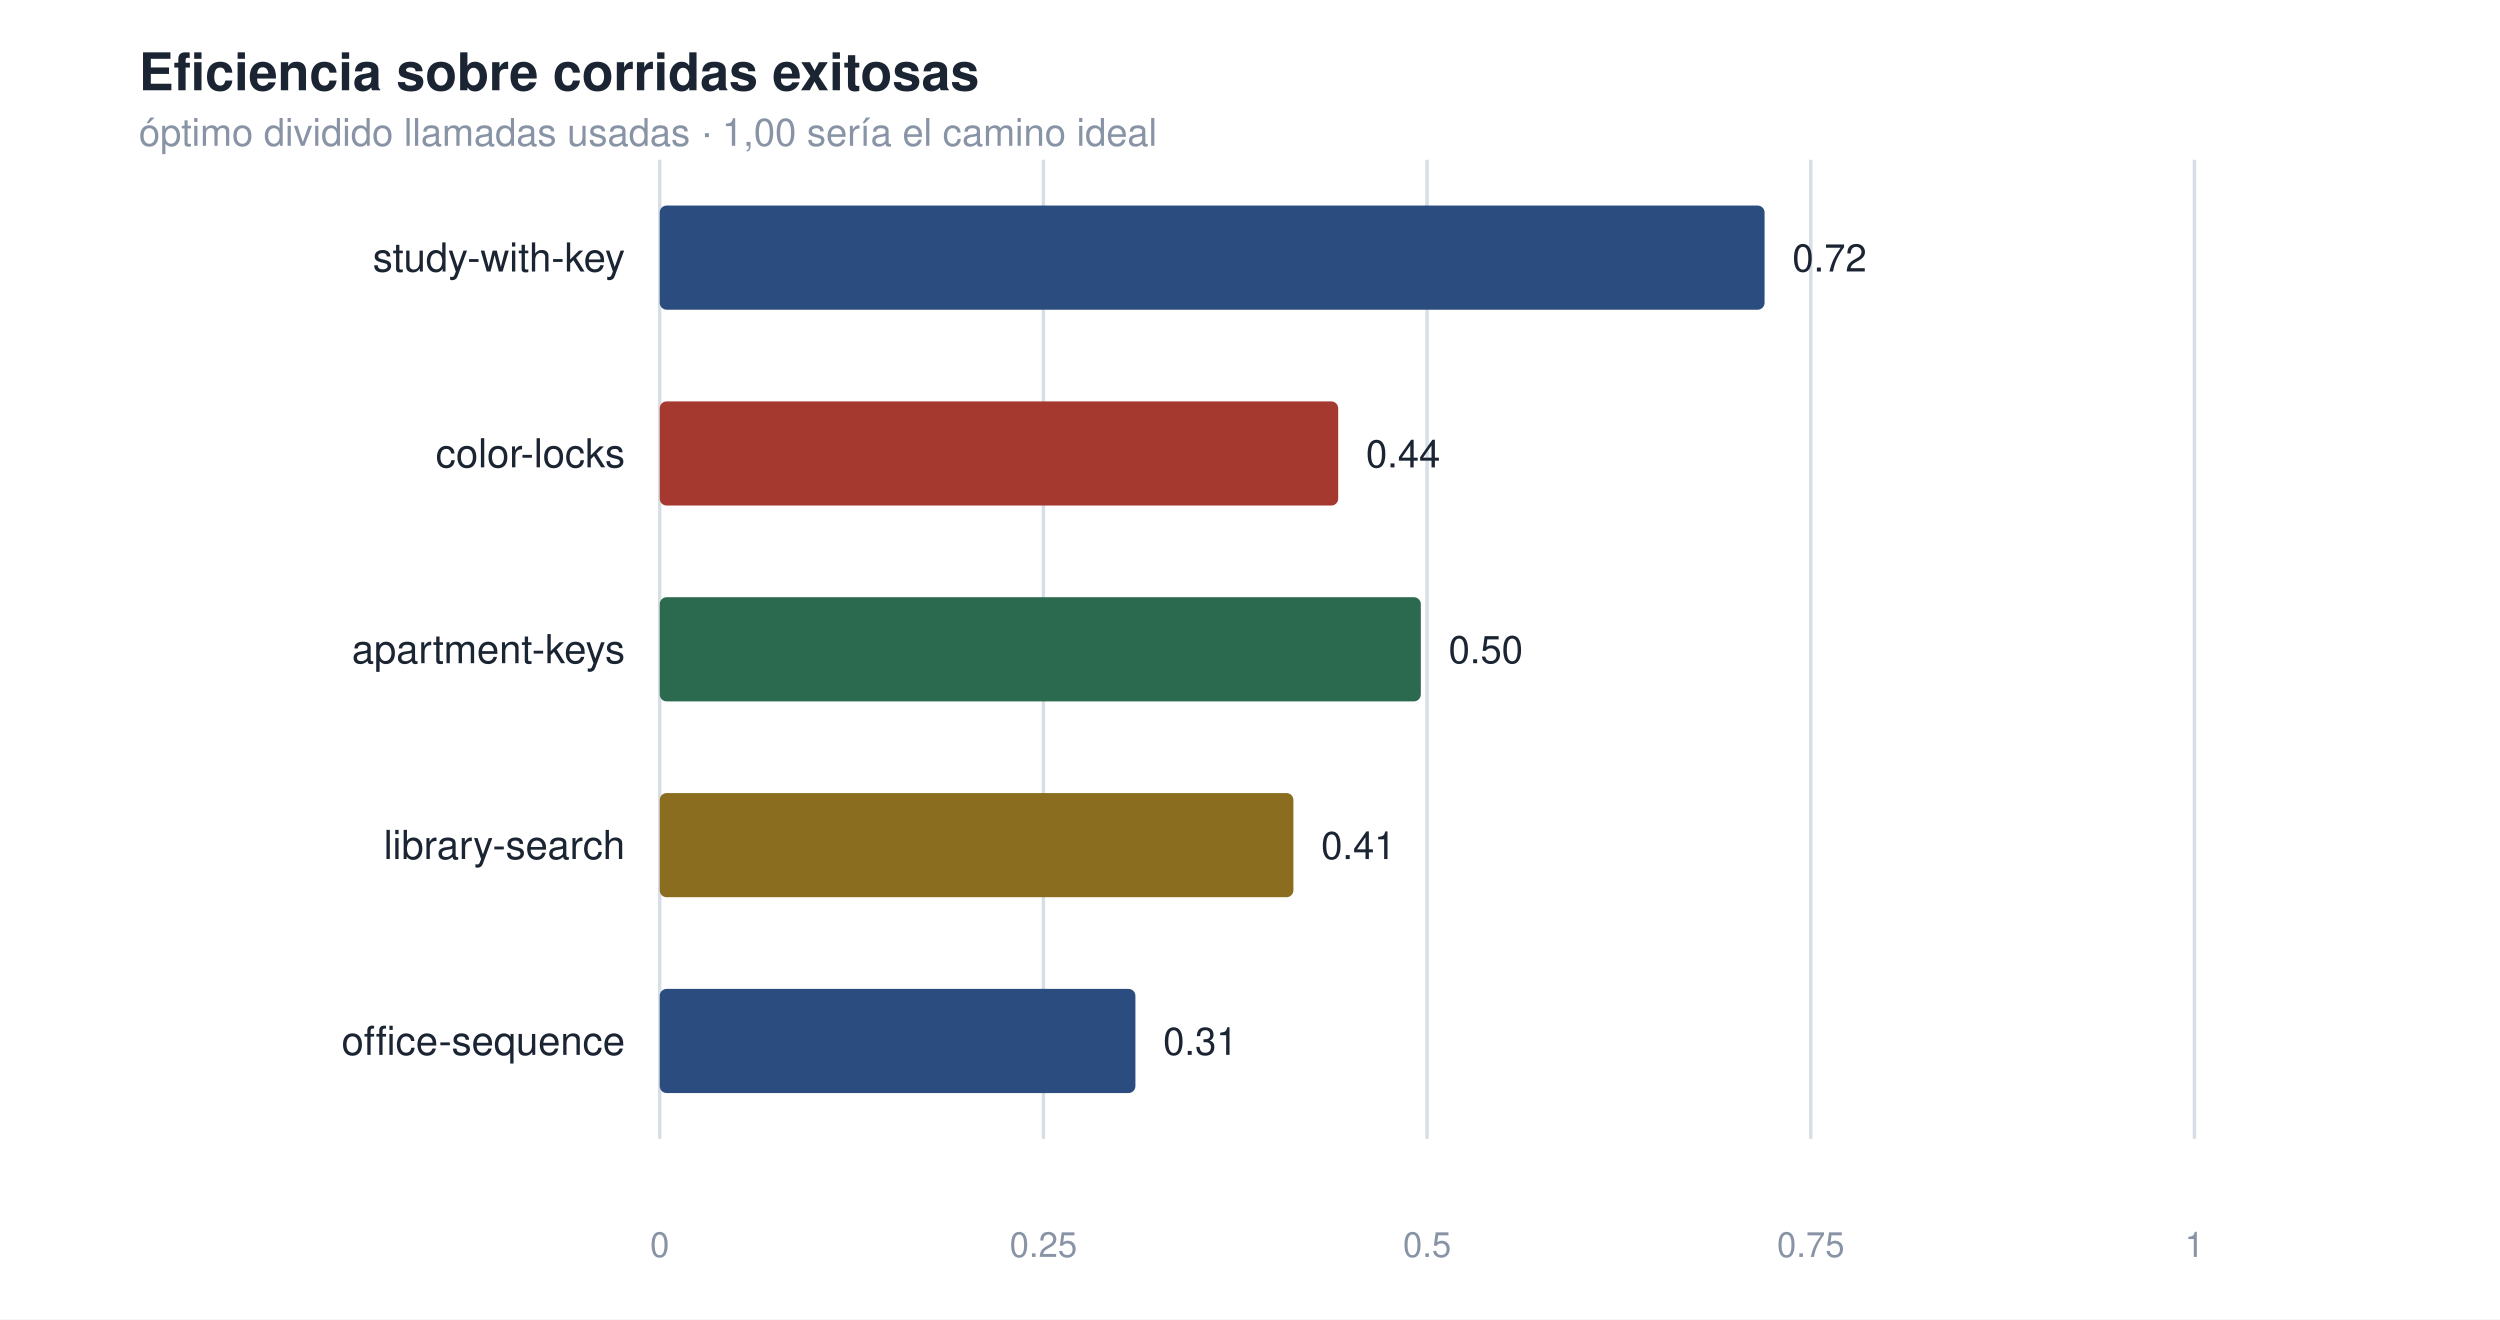
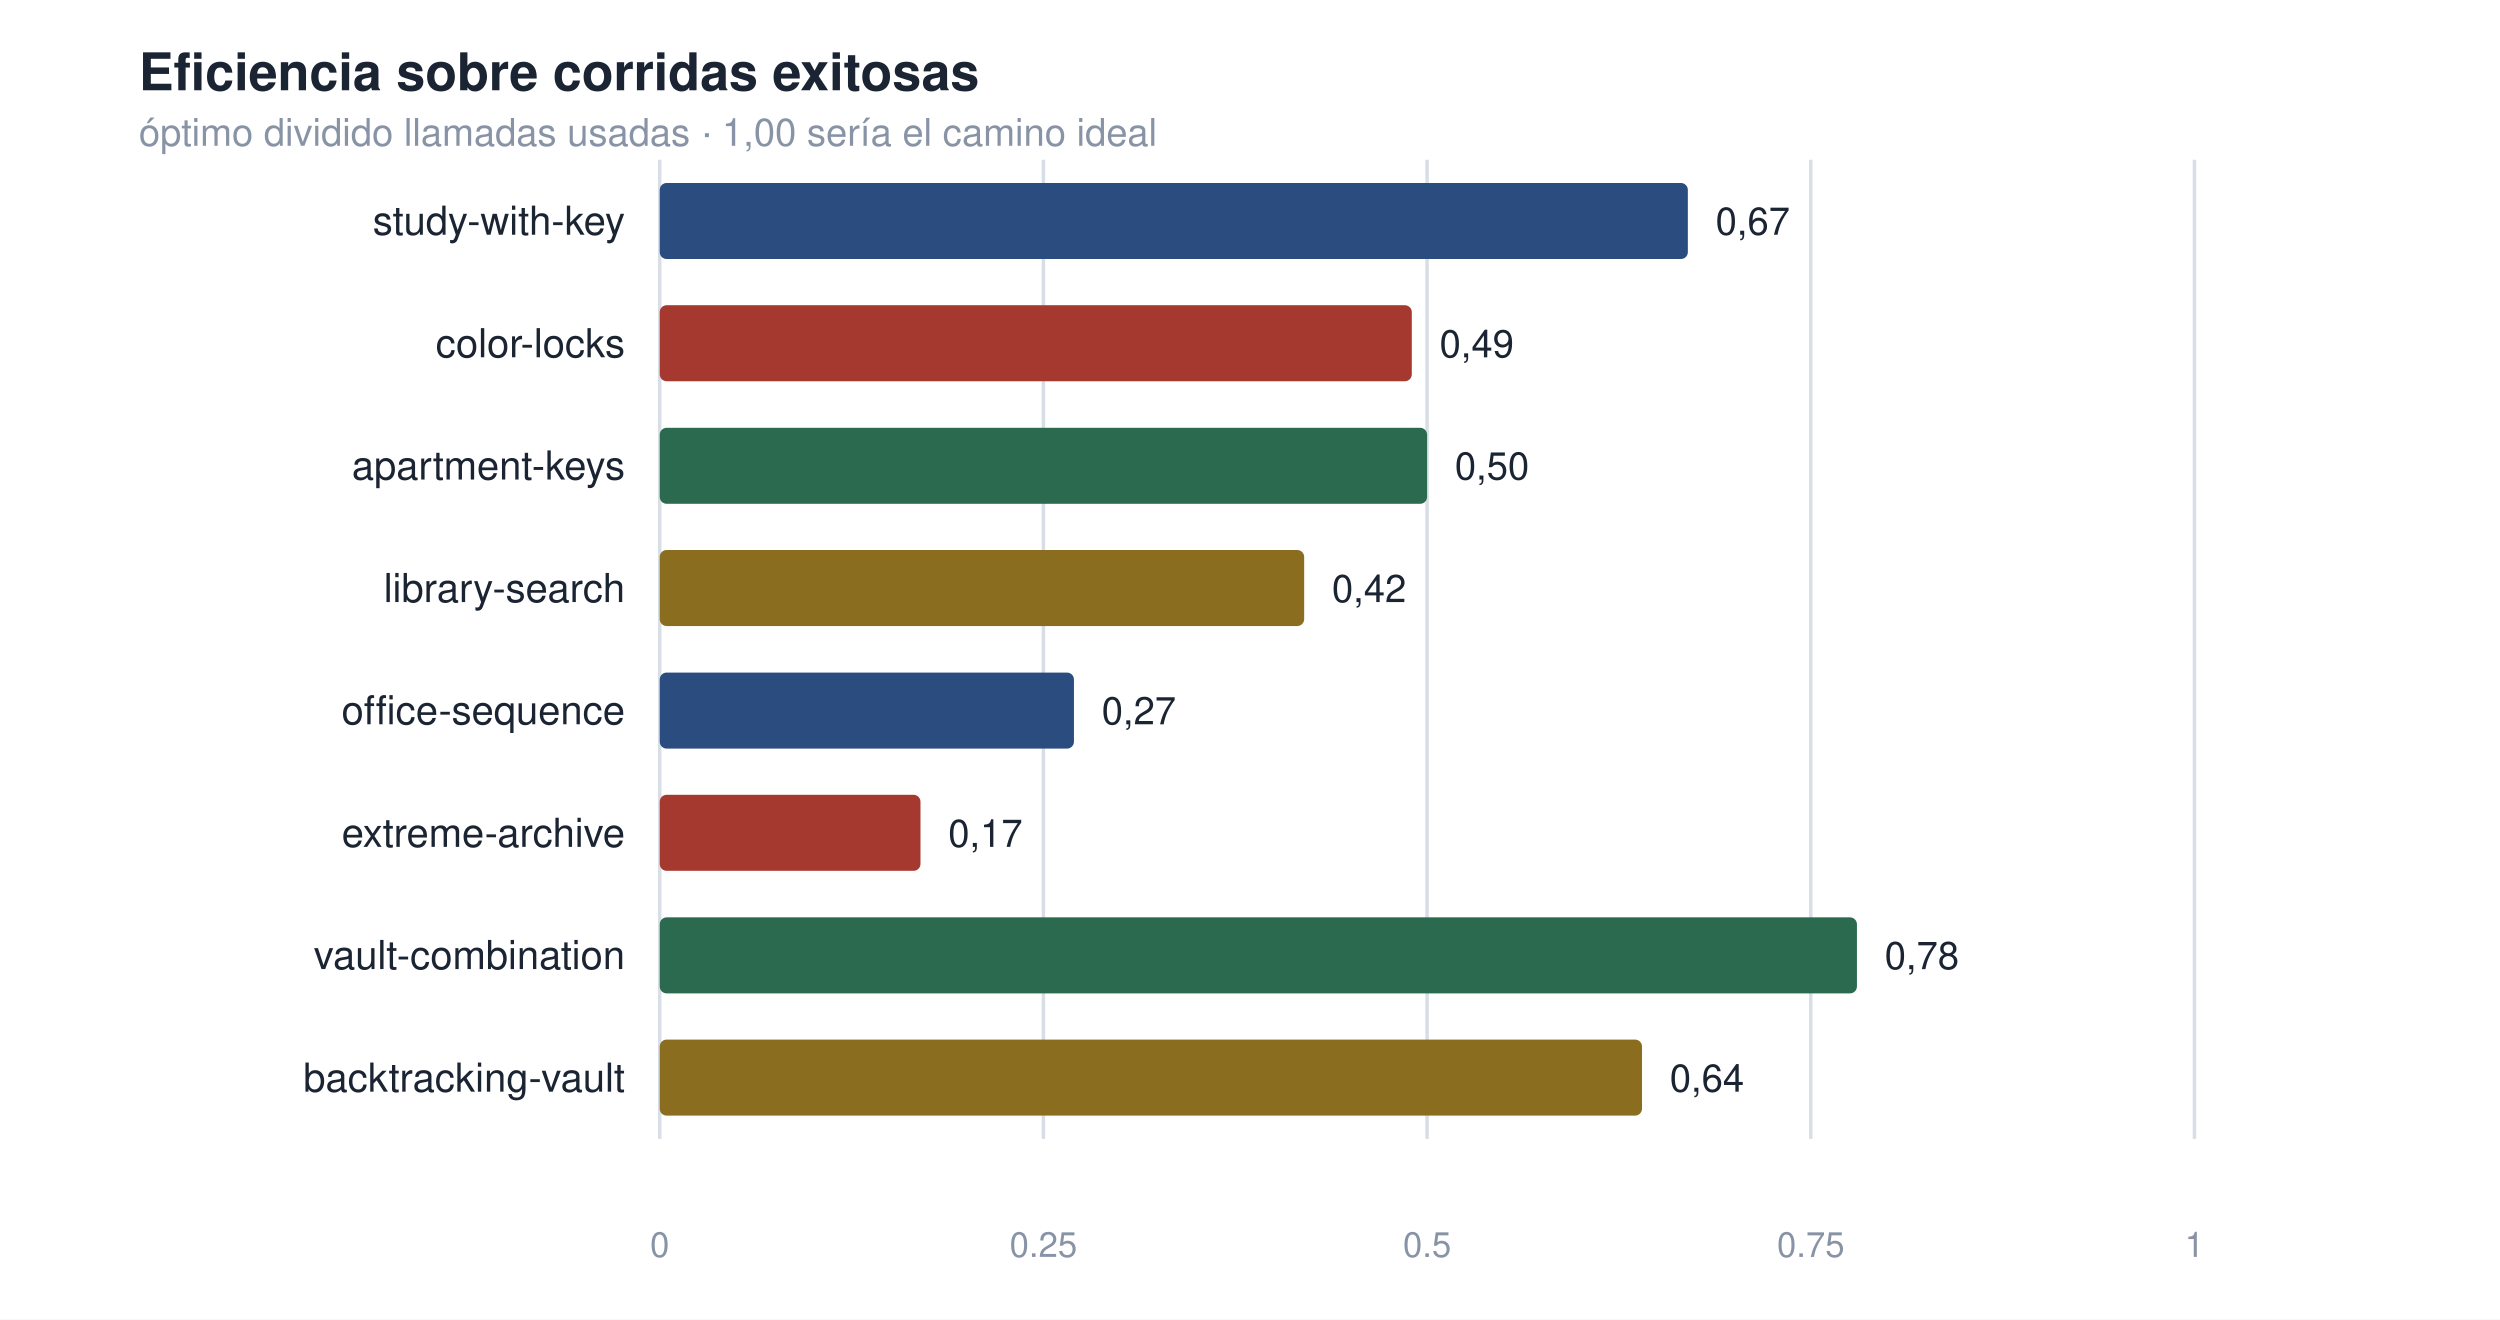
<svg xmlns="http://www.w3.org/2000/svg" viewBox="0 0 720 380" width="720" height="380" font-family="Helvetica, Arial, sans-serif">
  <rect width="720" height="380" fill="#ffffff" />
  <text x="40" y="26" font-size="15" font-weight="600" fill="#1b2432">Eficiencia sobre corridas exitosas</text>
  <text x="40" y="42" font-size="11" fill="#8894a6">óptimo dividido llamadas usadas · 1,00 sería el camino ideal</text>
  <line x1="190.0" y1="46" x2="190.0" y2="328.0" stroke="#d8dee6" stroke-width="1" />
  <text x="190.0" y="362.0" font-size="10" fill="#8894a6" text-anchor="middle">0</text>
  <line x1="300.5" y1="46" x2="300.5" y2="328.0" stroke="#d8dee6" stroke-width="1" />
  <text x="300.5" y="362.0" font-size="10" fill="#8894a6" text-anchor="middle">0.25</text>
  <line x1="411.0" y1="46" x2="411.0" y2="328.0" stroke="#d8dee6" stroke-width="1" />
  <text x="411.0" y="362.0" font-size="10" fill="#8894a6" text-anchor="middle">0.5</text>
  <line x1="521.5" y1="46" x2="521.5" y2="328.0" stroke="#d8dee6" stroke-width="1" />
  <text x="521.5" y="362.0" font-size="10" fill="#8894a6" text-anchor="middle">0.75</text>
  <line x1="632.0" y1="46" x2="632.0" y2="328.0" stroke="#d8dee6" stroke-width="1" />
  <text x="632.0" y="362.0" font-size="10" fill="#8894a6" text-anchor="middle">1</text>
-   <text x="180" y="78.2" font-size="11.5" fill="#1b2432" text-anchor="end">study-with-key</text>
-   <rect x="190" y="59.2" width="318.2" height="30.0" fill="#2b4c7e" rx="2" />
-   <text x="516.2" y="78.2" font-size="11" fill="#1b2432">0.72</text>
-   <text x="180" y="134.6" font-size="11.5" fill="#1b2432" text-anchor="end">color-locks</text>
-   <rect x="190" y="115.6" width="195.4" height="30.0" fill="#a6392f" rx="2" />
-   <text x="393.4" y="134.6" font-size="11" fill="#1b2432">0.44</text>
-   <text x="180" y="191.0" font-size="11.5" fill="#1b2432" text-anchor="end">apartment-keys</text>
-   <rect x="190" y="172.0" width="219.2" height="30.0" fill="#2c6a4f" rx="2" />
-   <text x="417.2" y="191.0" font-size="11" fill="#1b2432">0.50</text>
-   <text x="180" y="247.4" font-size="11.5" fill="#1b2432" text-anchor="end">library-search</text>
-   <rect x="190" y="228.4" width="182.5" height="30.0" fill="#8a6d1f" rx="2" />
-   <text x="380.5" y="247.4" font-size="11" fill="#1b2432">0.41</text>
-   <text x="180" y="303.8" font-size="11.5" fill="#1b2432" text-anchor="end">office-sequence</text>
-   <rect x="190" y="284.8" width="137.0" height="30.0" fill="#2b4c7e" rx="2" />
-   <text x="335.0" y="303.8" font-size="11" fill="#1b2432">0.31</text>
+   <text x="180" y="67.6" font-size="11.5" fill="#1b2432" text-anchor="end">study-with-key</text>
+   <rect x="190" y="52.7" width="296.1" height="21.9" fill="#2b4c7e" rx="2" />
+   <text x="494.1" y="67.6" font-size="11" fill="#1b2432">0,67</text>
+   <text x="180" y="102.9" font-size="11.5" fill="#1b2432" text-anchor="end">color-locks</text>
+   <rect x="190" y="87.9" width="216.6" height="21.9" fill="#a6392f" rx="2" />
+   <text x="414.6" y="102.9" font-size="11" fill="#1b2432">0,49</text>
+   <text x="180" y="138.1" font-size="11.5" fill="#1b2432" text-anchor="end">apartment-keys</text>
+   <rect x="190" y="123.2" width="221.0" height="21.9" fill="#2c6a4f" rx="2" />
+   <text x="419.0" y="138.1" font-size="11" fill="#1b2432">0,50</text>
+   <text x="180" y="173.4" font-size="11.5" fill="#1b2432" text-anchor="end">library-search</text>
+   <rect x="190" y="158.4" width="185.6" height="21.9" fill="#8a6d1f" rx="2" />
+   <text x="383.6" y="173.4" font-size="11" fill="#1b2432">0,42</text>
+   <text x="180" y="208.6" font-size="11.5" fill="#1b2432" text-anchor="end">office-sequence</text>
+   <rect x="190" y="193.7" width="119.3" height="21.9" fill="#2b4c7e" rx="2" />
+   <text x="317.3" y="208.6" font-size="11" fill="#1b2432">0,27</text>
+   <text x="180" y="243.9" font-size="11.5" fill="#1b2432" text-anchor="end">extreme-archive</text>
+   <rect x="190" y="228.9" width="75.1" height="21.9" fill="#a6392f" rx="2" />
+   <text x="273.1" y="243.9" font-size="11" fill="#1b2432">0,17</text>
+   <text x="180" y="279.1" font-size="11.5" fill="#1b2432" text-anchor="end">vault-combination</text>
+   <rect x="190" y="264.2" width="344.8" height="21.9" fill="#2c6a4f" rx="2" />
+   <text x="542.8" y="279.1" font-size="11" fill="#1b2432">0,78</text>
+   <text x="180" y="314.4" font-size="11.5" fill="#1b2432" text-anchor="end">backtracking-vault</text>
+   <rect x="190" y="299.4" width="282.9" height="21.9" fill="#8a6d1f" rx="2" />
+   <text x="480.9" y="314.4" font-size="11" fill="#1b2432">0,64</text>
</svg>
